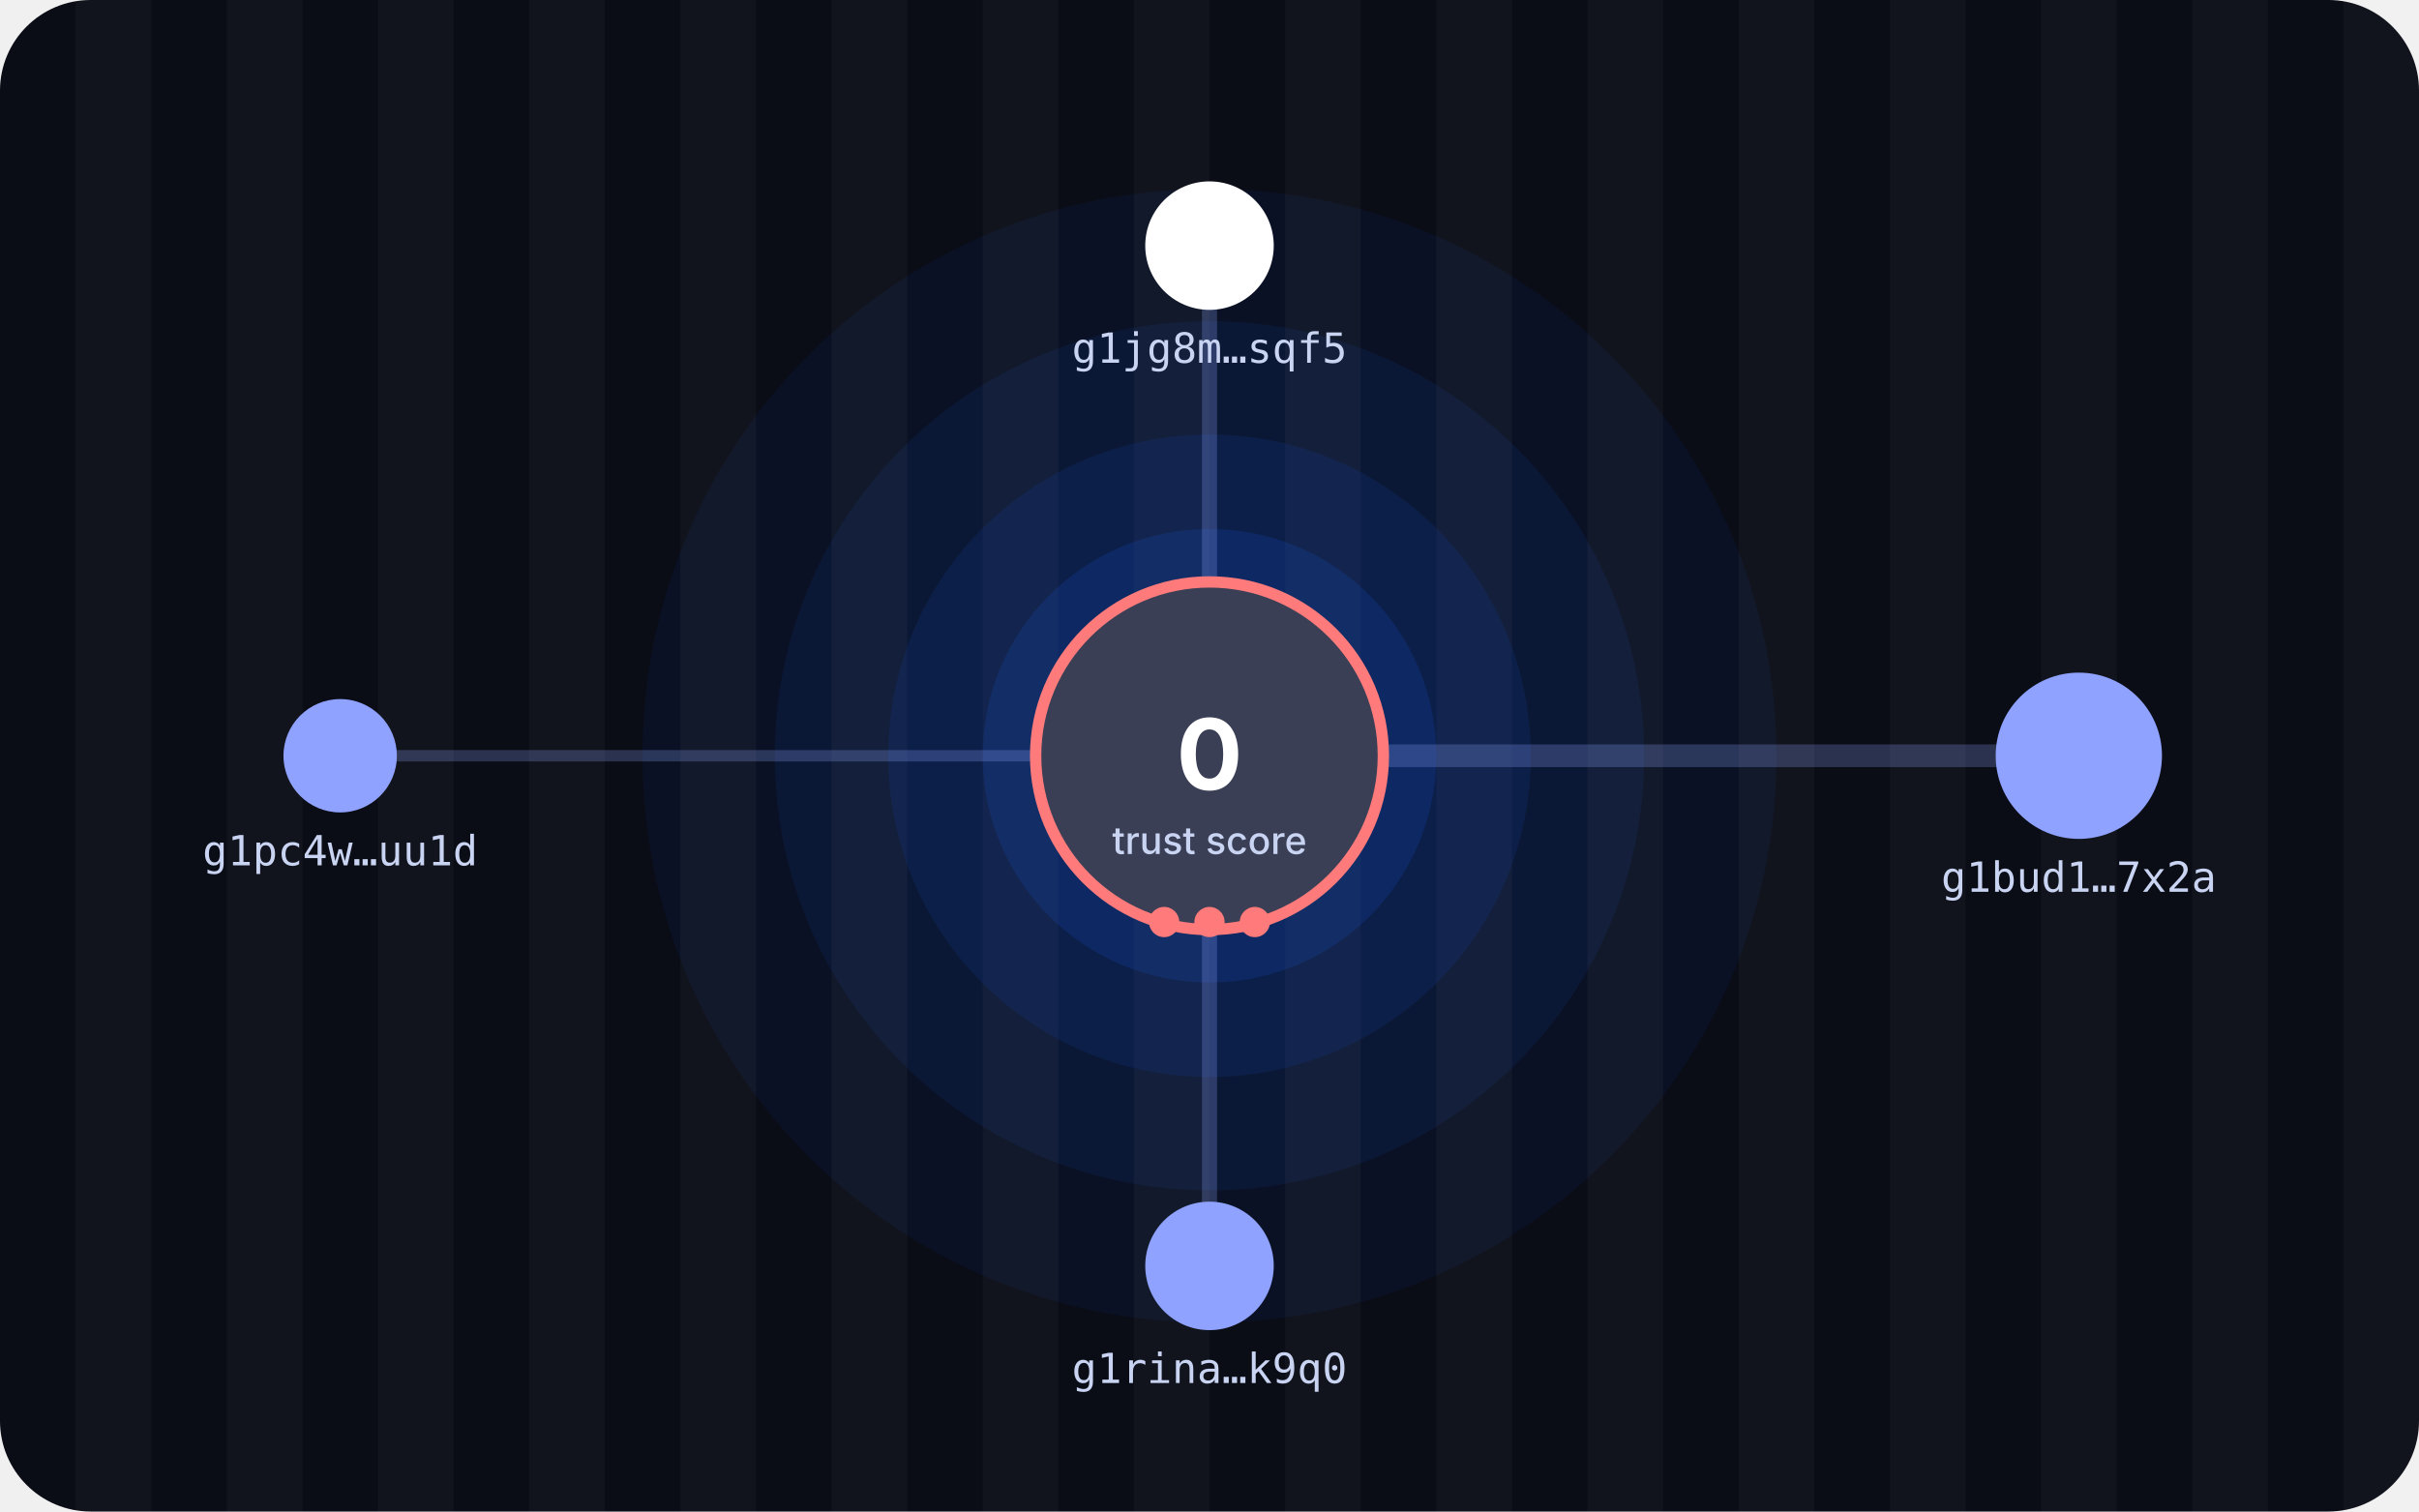
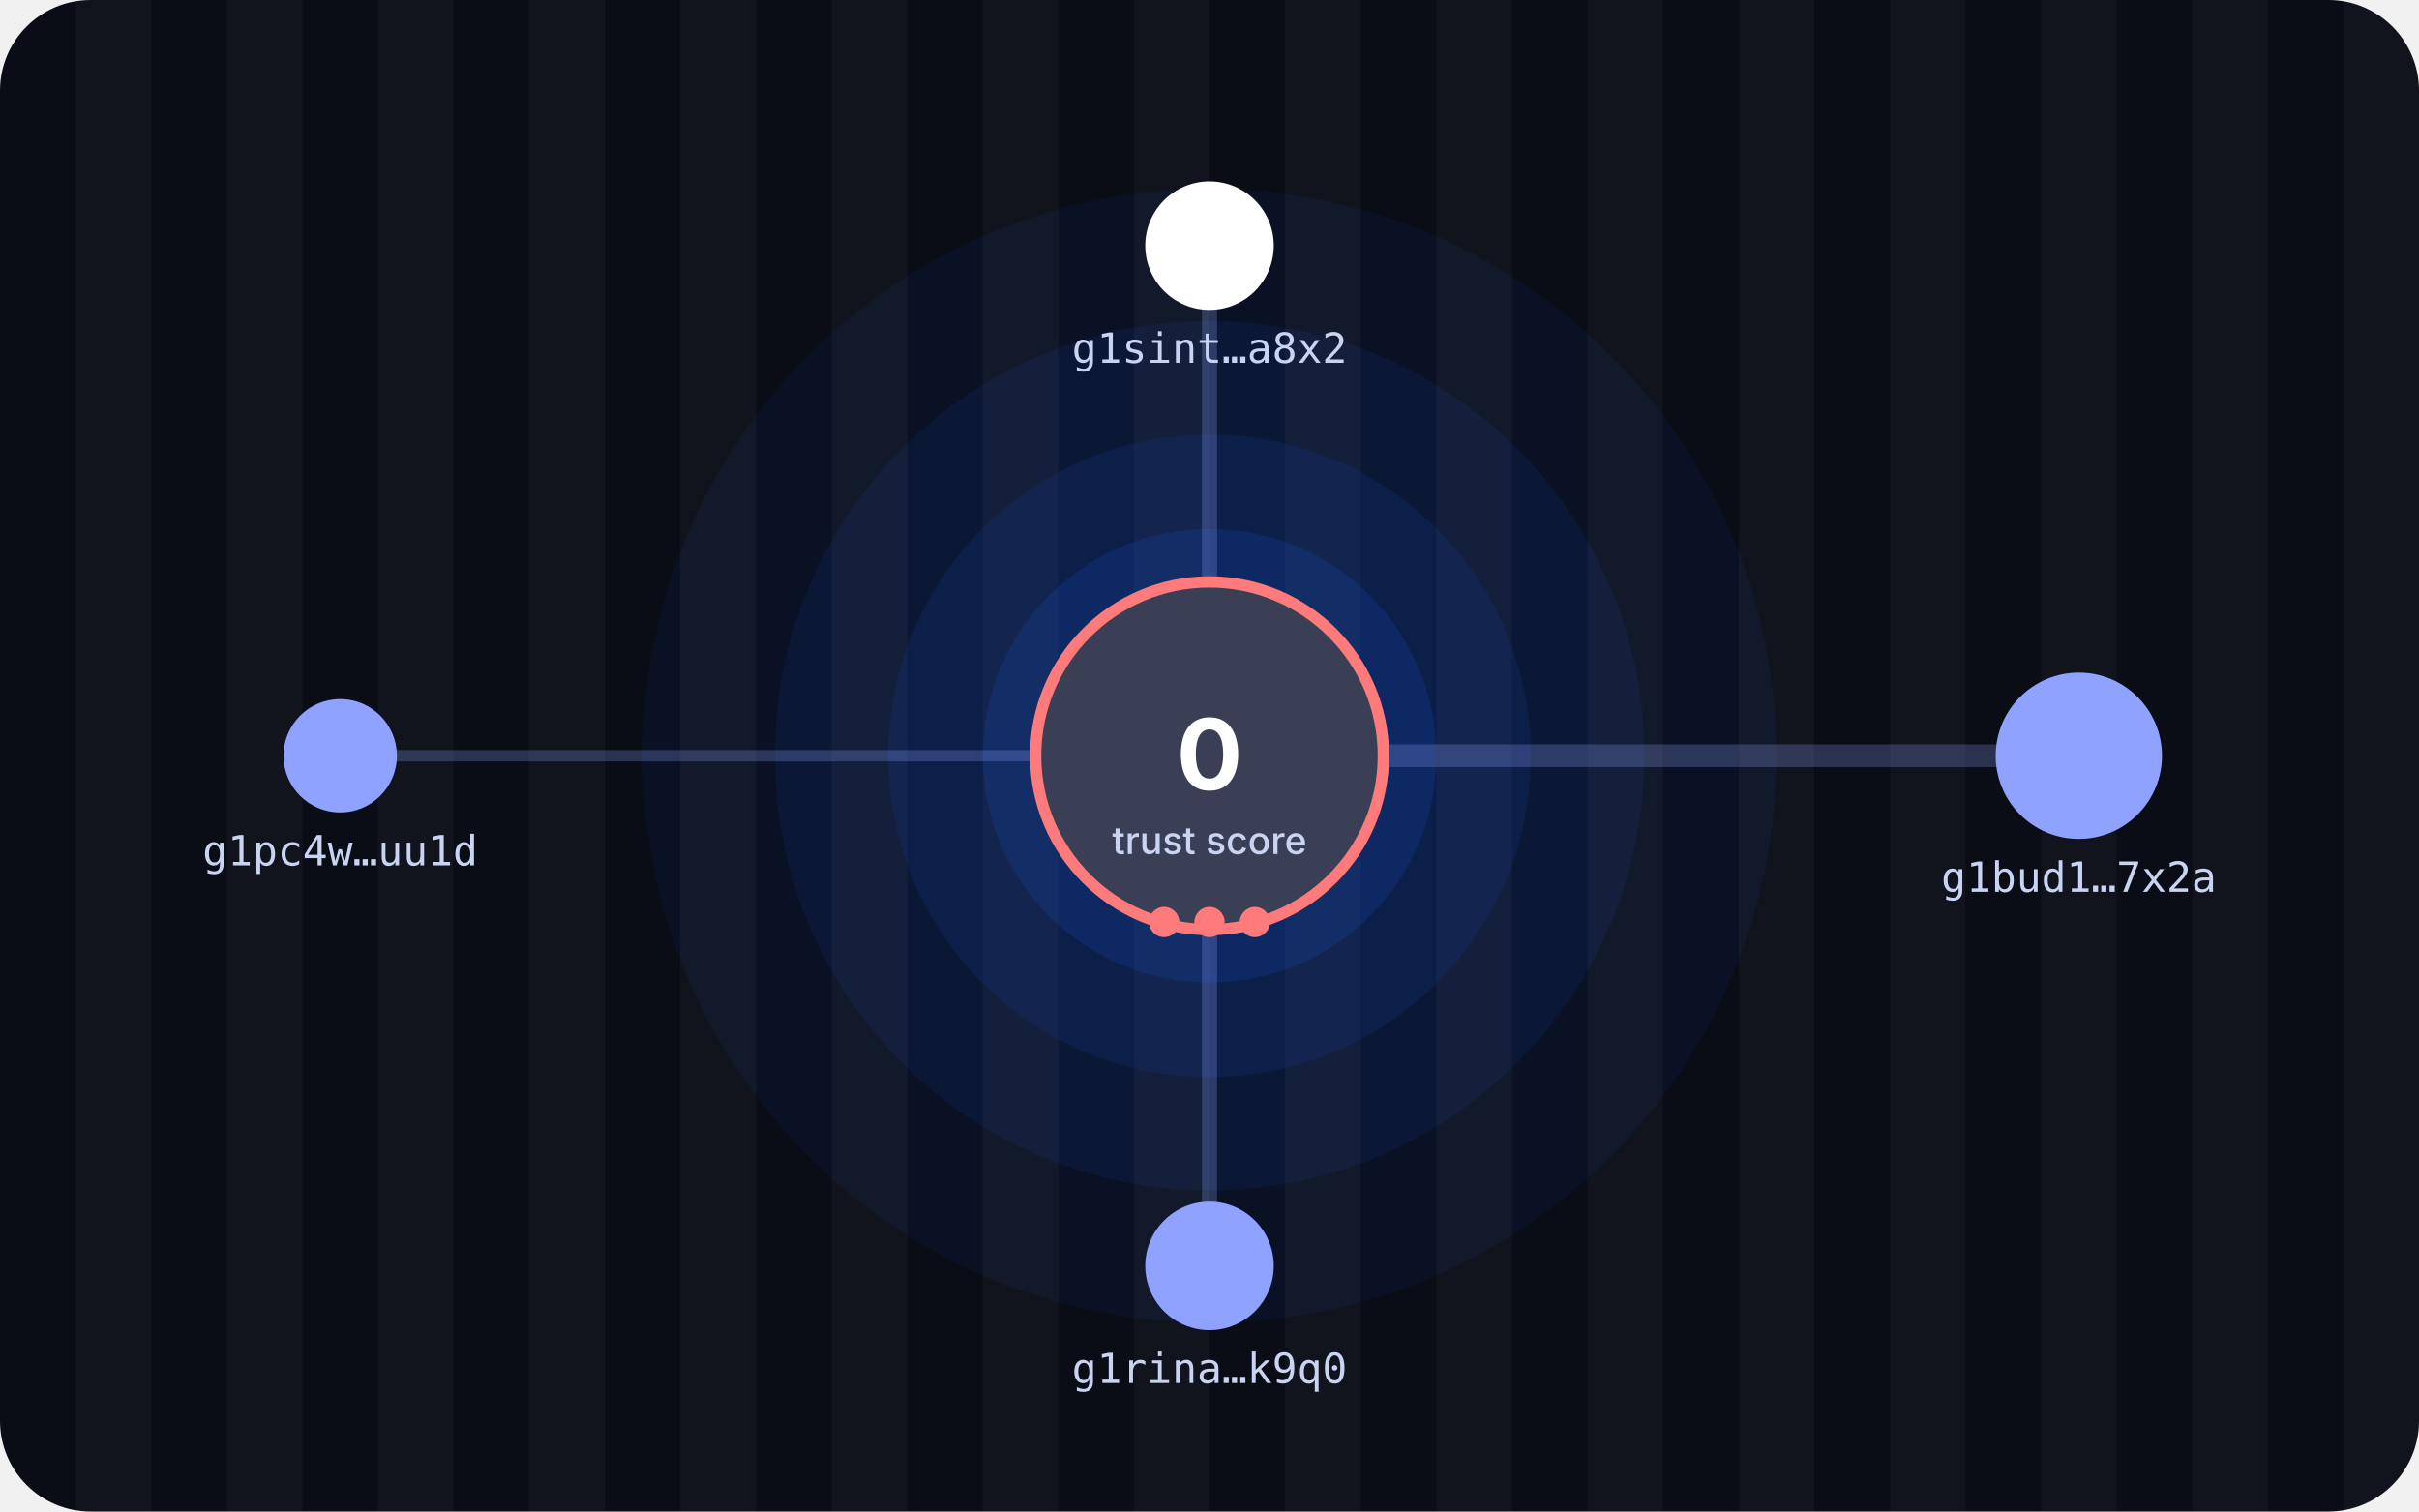
<svg xmlns="http://www.w3.org/2000/svg" width="640" height="400" viewBox="0 0 640 400">
  <style>.a{font:500 11px ui-monospace,SFMono-Regular,Menlo,monospace}.l{font:500 10px system-ui,-apple-system,Segoe UI,sans-serif;letter-spacing:0}.s{font:700 26px system-ui,-apple-system,Segoe UI,sans-serif}text{text-anchor:middle}</style>
  <rect x="0" y="0" width="640" height="400" rx="24" ry="24" fill="#03050F" />
  <rect x="0" y="0" width="20" height="400" rx="0" ry="0" fill="#FFFFFF" opacity="0.03" />
  <rect x="20" y="0" width="20" height="400" rx="0" ry="0" fill="#FFFFFF" opacity="0.06" />
  <rect x="40" y="0" width="20" height="400" rx="0" ry="0" fill="#FFFFFF" opacity="0.03" />
  <rect x="60" y="0" width="20" height="400" rx="0" ry="0" fill="#FFFFFF" opacity="0.06" />
  <rect x="80" y="0" width="20" height="400" rx="0" ry="0" fill="#FFFFFF" opacity="0.03" />
  <rect x="100" y="0" width="20" height="400" rx="0" ry="0" fill="#FFFFFF" opacity="0.06" />
  <rect x="120" y="0" width="20" height="400" rx="0" ry="0" fill="#FFFFFF" opacity="0.03" />
  <rect x="140" y="0" width="20" height="400" rx="0" ry="0" fill="#FFFFFF" opacity="0.06" />
  <rect x="160" y="0" width="20" height="400" rx="0" ry="0" fill="#FFFFFF" opacity="0.03" />
  <rect x="180" y="0" width="20" height="400" rx="0" ry="0" fill="#FFFFFF" opacity="0.06" />
  <rect x="200" y="0" width="20" height="400" rx="0" ry="0" fill="#FFFFFF" opacity="0.03" />
  <rect x="220" y="0" width="20" height="400" rx="0" ry="0" fill="#FFFFFF" opacity="0.06" />
  <rect x="240" y="0" width="20" height="400" rx="0" ry="0" fill="#FFFFFF" opacity="0.03" />
  <rect x="260" y="0" width="20" height="400" rx="0" ry="0" fill="#FFFFFF" opacity="0.06" />
  <rect x="280" y="0" width="20" height="400" rx="0" ry="0" fill="#FFFFFF" opacity="0.03" />
  <rect x="300" y="0" width="20" height="400" rx="0" ry="0" fill="#FFFFFF" opacity="0.06" />
  <rect x="320" y="0" width="20" height="400" rx="0" ry="0" fill="#FFFFFF" opacity="0.03" />
  <rect x="340" y="0" width="20" height="400" rx="0" ry="0" fill="#FFFFFF" opacity="0.06" />
  <rect x="360" y="0" width="20" height="400" rx="0" ry="0" fill="#FFFFFF" opacity="0.03" />
  <rect x="380" y="0" width="20" height="400" rx="0" ry="0" fill="#FFFFFF" opacity="0.06" />
  <rect x="400" y="0" width="20" height="400" rx="0" ry="0" fill="#FFFFFF" opacity="0.03" />
  <rect x="420" y="0" width="20" height="400" rx="0" ry="0" fill="#FFFFFF" opacity="0.06" />
  <rect x="440" y="0" width="20" height="400" rx="0" ry="0" fill="#FFFFFF" opacity="0.03" />
  <rect x="460" y="0" width="20" height="400" rx="0" ry="0" fill="#FFFFFF" opacity="0.06" />
  <rect x="480" y="0" width="20" height="400" rx="0" ry="0" fill="#FFFFFF" opacity="0.03" />
  <rect x="500" y="0" width="20" height="400" rx="0" ry="0" fill="#FFFFFF" opacity="0.06" />
  <rect x="520" y="0" width="20" height="400" rx="0" ry="0" fill="#FFFFFF" opacity="0.03" />
  <rect x="540" y="0" width="20" height="400" rx="0" ry="0" fill="#FFFFFF" opacity="0.06" />
  <rect x="560" y="0" width="20" height="400" rx="0" ry="0" fill="#FFFFFF" opacity="0.03" />
  <rect x="580" y="0" width="20" height="400" rx="0" ry="0" fill="#FFFFFF" opacity="0.06" />
  <rect x="600" y="0" width="20" height="400" rx="0" ry="0" fill="#FFFFFF" opacity="0.03" />
  <rect x="620" y="0" width="20" height="400" rx="0" ry="0" fill="#FFFFFF" opacity="0.06" />
  <circle cx="320" cy="200" r="150" fill="#1660FF" opacity="0.06" />
  <circle cx="320" cy="200" r="115" fill="#1660FF" opacity="0.08" />
  <circle cx="320" cy="200" r="85" fill="#1660FF" opacity="0.10" />
  <circle cx="320" cy="200" r="60" fill="#1660FF" opacity="0.14" />
  <path d="M320 200 L320 65" fill="none" stroke="#8FA2FF" stroke-width="4" opacity="0.25" />
  <path d="M320 200 L550 200" fill="none" stroke="#8FA2FF" stroke-width="6" opacity="0.25" />
  <path d="M320 200 L320 335" fill="none" stroke="#8FA2FF" stroke-width="4" opacity="0.25" />
  <path d="M320 200 L90 200" fill="none" stroke="#8FA2FF" stroke-width="3" opacity="0.25" />
  <circle cx="320" cy="65" r="17" fill="#FFFFFF" />
-   <text x="320" y="96" dx="0" dy="0" rotate="" fill="#C9D4F2" class="a">g1jg8m…sqf5</text>
+   <text x="320" y="96" dx="0" dy="0" rotate="" fill="#C9D4F2" class="a">g1sint…a8x2</text>
  <circle cx="550" cy="200" r="22" fill="#8FA2FF" />
  <text x="550" y="236" dx="0" dy="0" rotate="" fill="#C9D4F2" class="a">g1bud1…7x2a</text>
  <circle cx="320" cy="335" r="17" fill="#8FA2FF" />
  <text x="320" y="366" dx="0" dy="0" rotate="" fill="#C9D4F2" class="a">g1rina…k9q0</text>
  <circle cx="90" cy="200" r="15" fill="#8FA2FF" />
  <text x="90" y="229" dx="0" dy="0" rotate="" fill="#C9D4F2" class="a">g1pc4w…uu1d</text>
  <circle cx="320" cy="200" r="46" fill="#3A3F55" stroke="#FF7A7A" stroke-width="3" />
  <text x="320" y="209" dx="0" dy="0" rotate="" fill="#FFFFFF" class="s">0</text>
  <text x="320" y="226" dx="0" dy="0" rotate="" fill="#C9D4F2" class="l">trust score</text>
  <circle cx="308" cy="244" r="4" fill="#FF7A7A" />
  <circle cx="320" cy="244" r="4" fill="#FF7A7A" />
  <circle cx="332" cy="244" r="4" fill="#FF7A7A" />
</svg>
